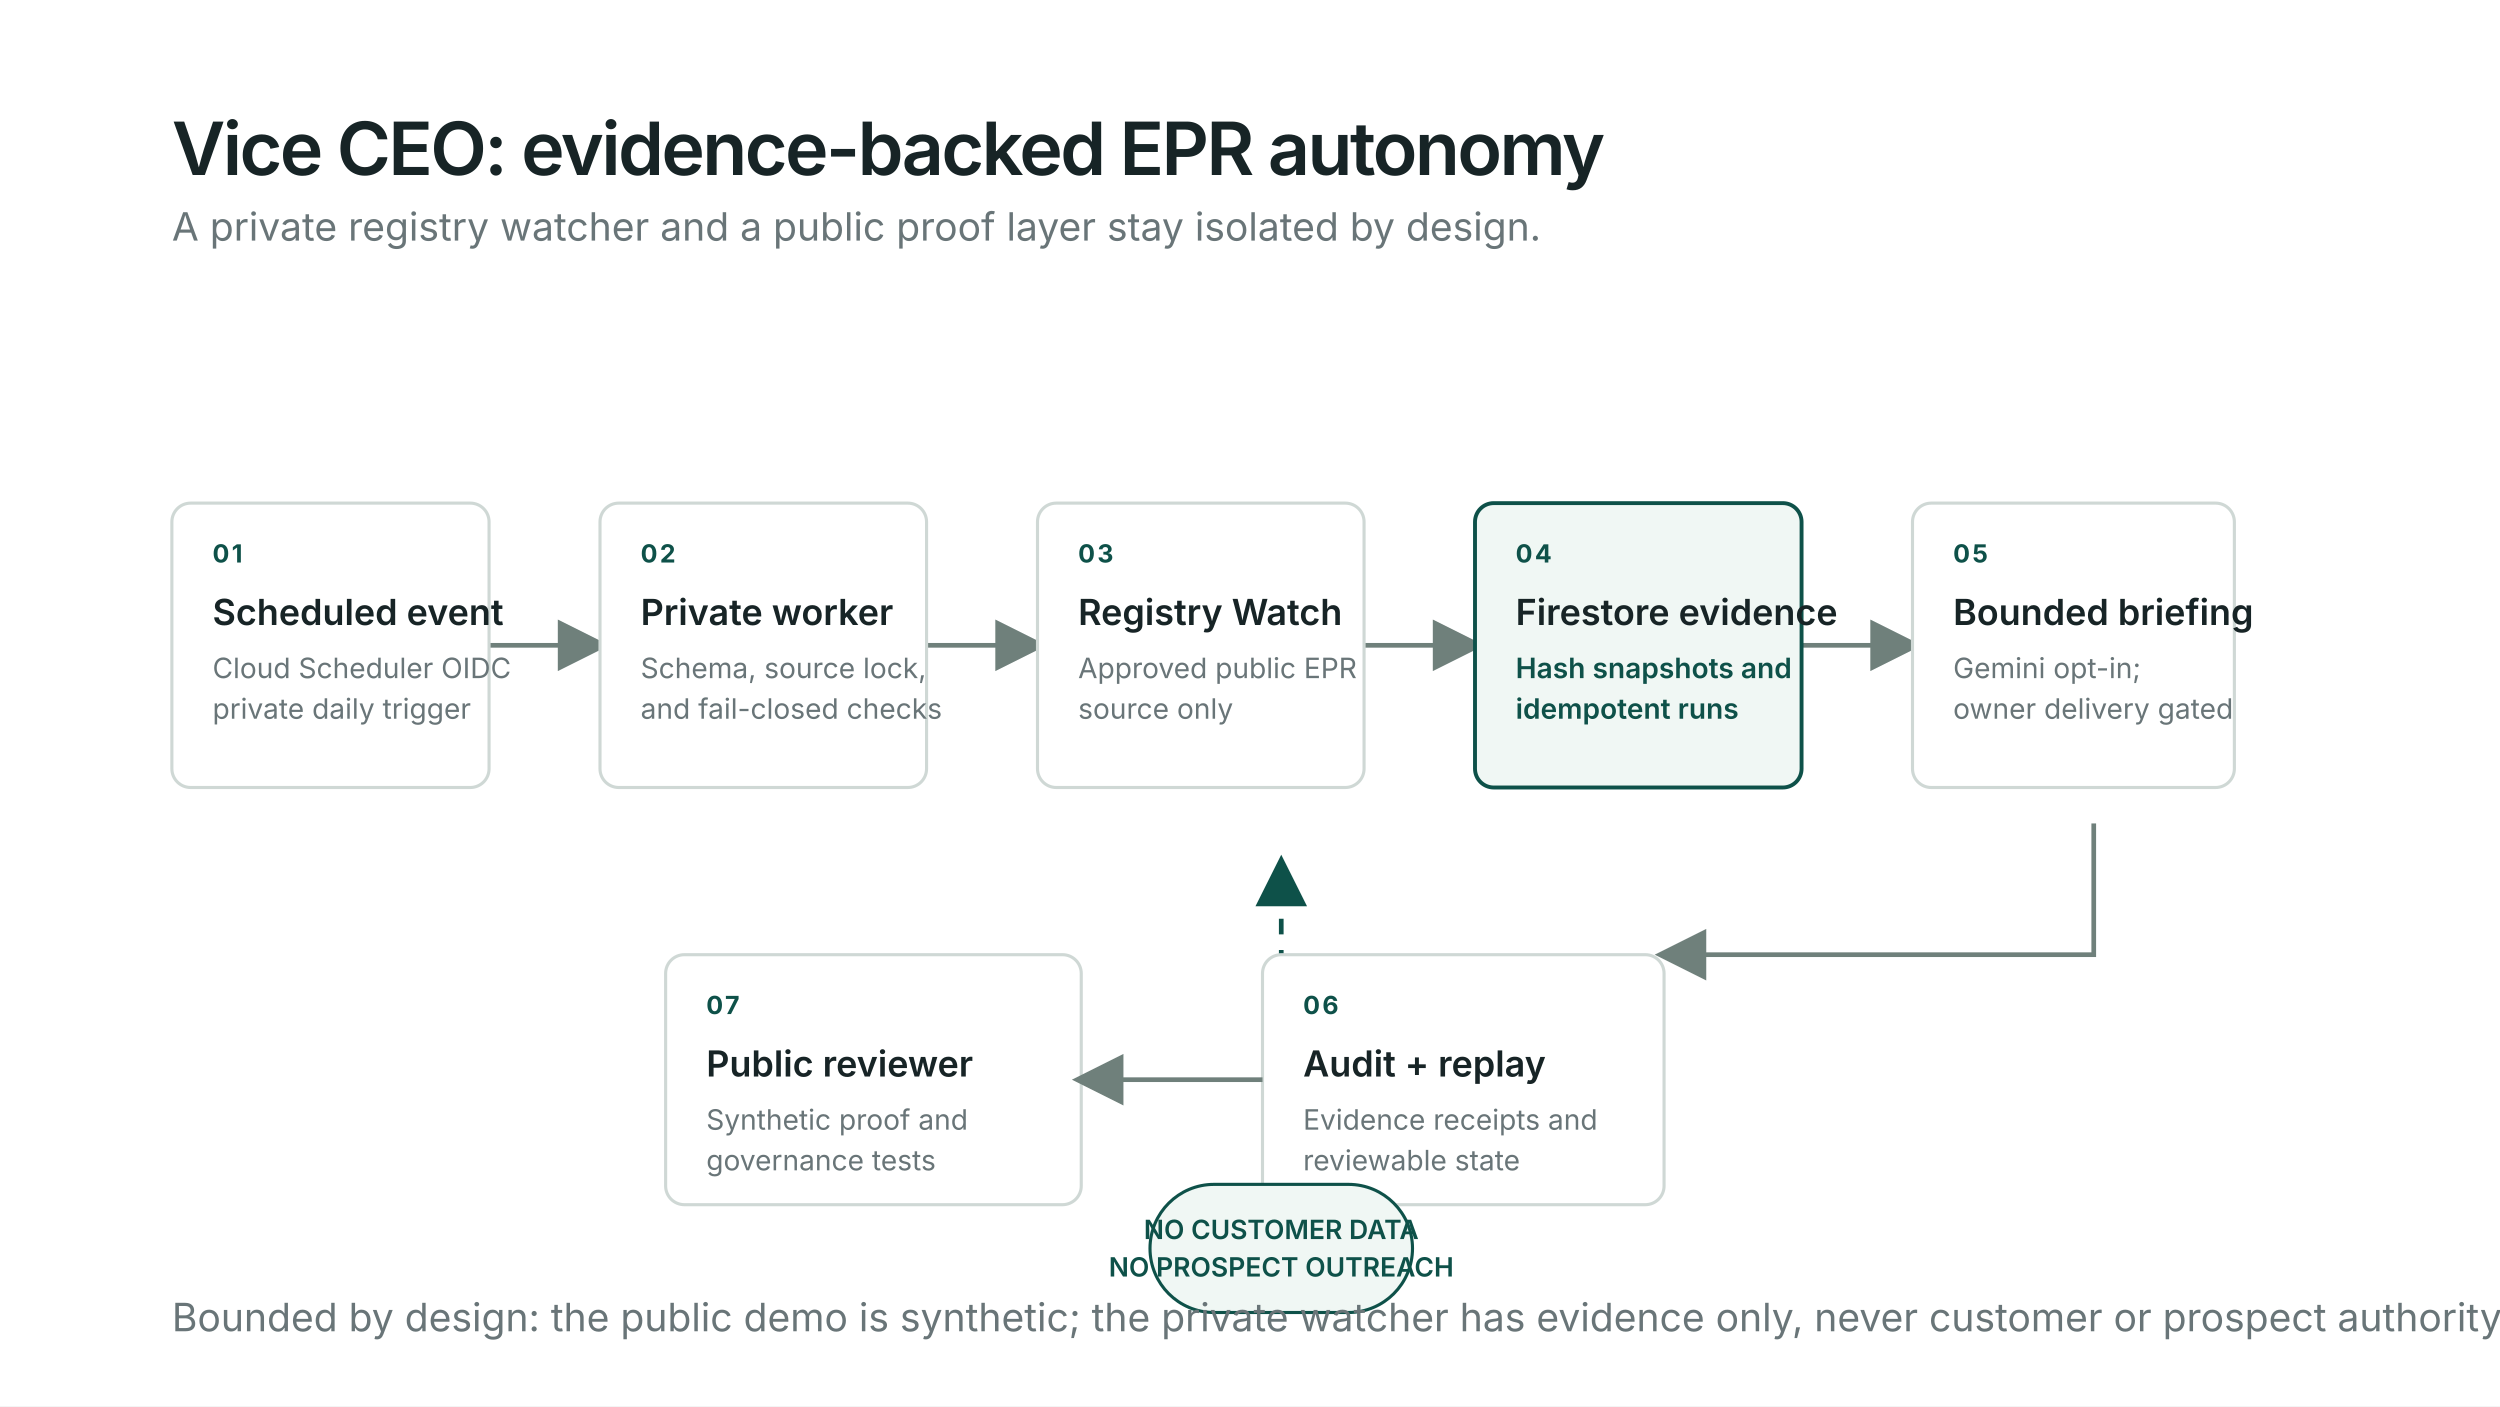
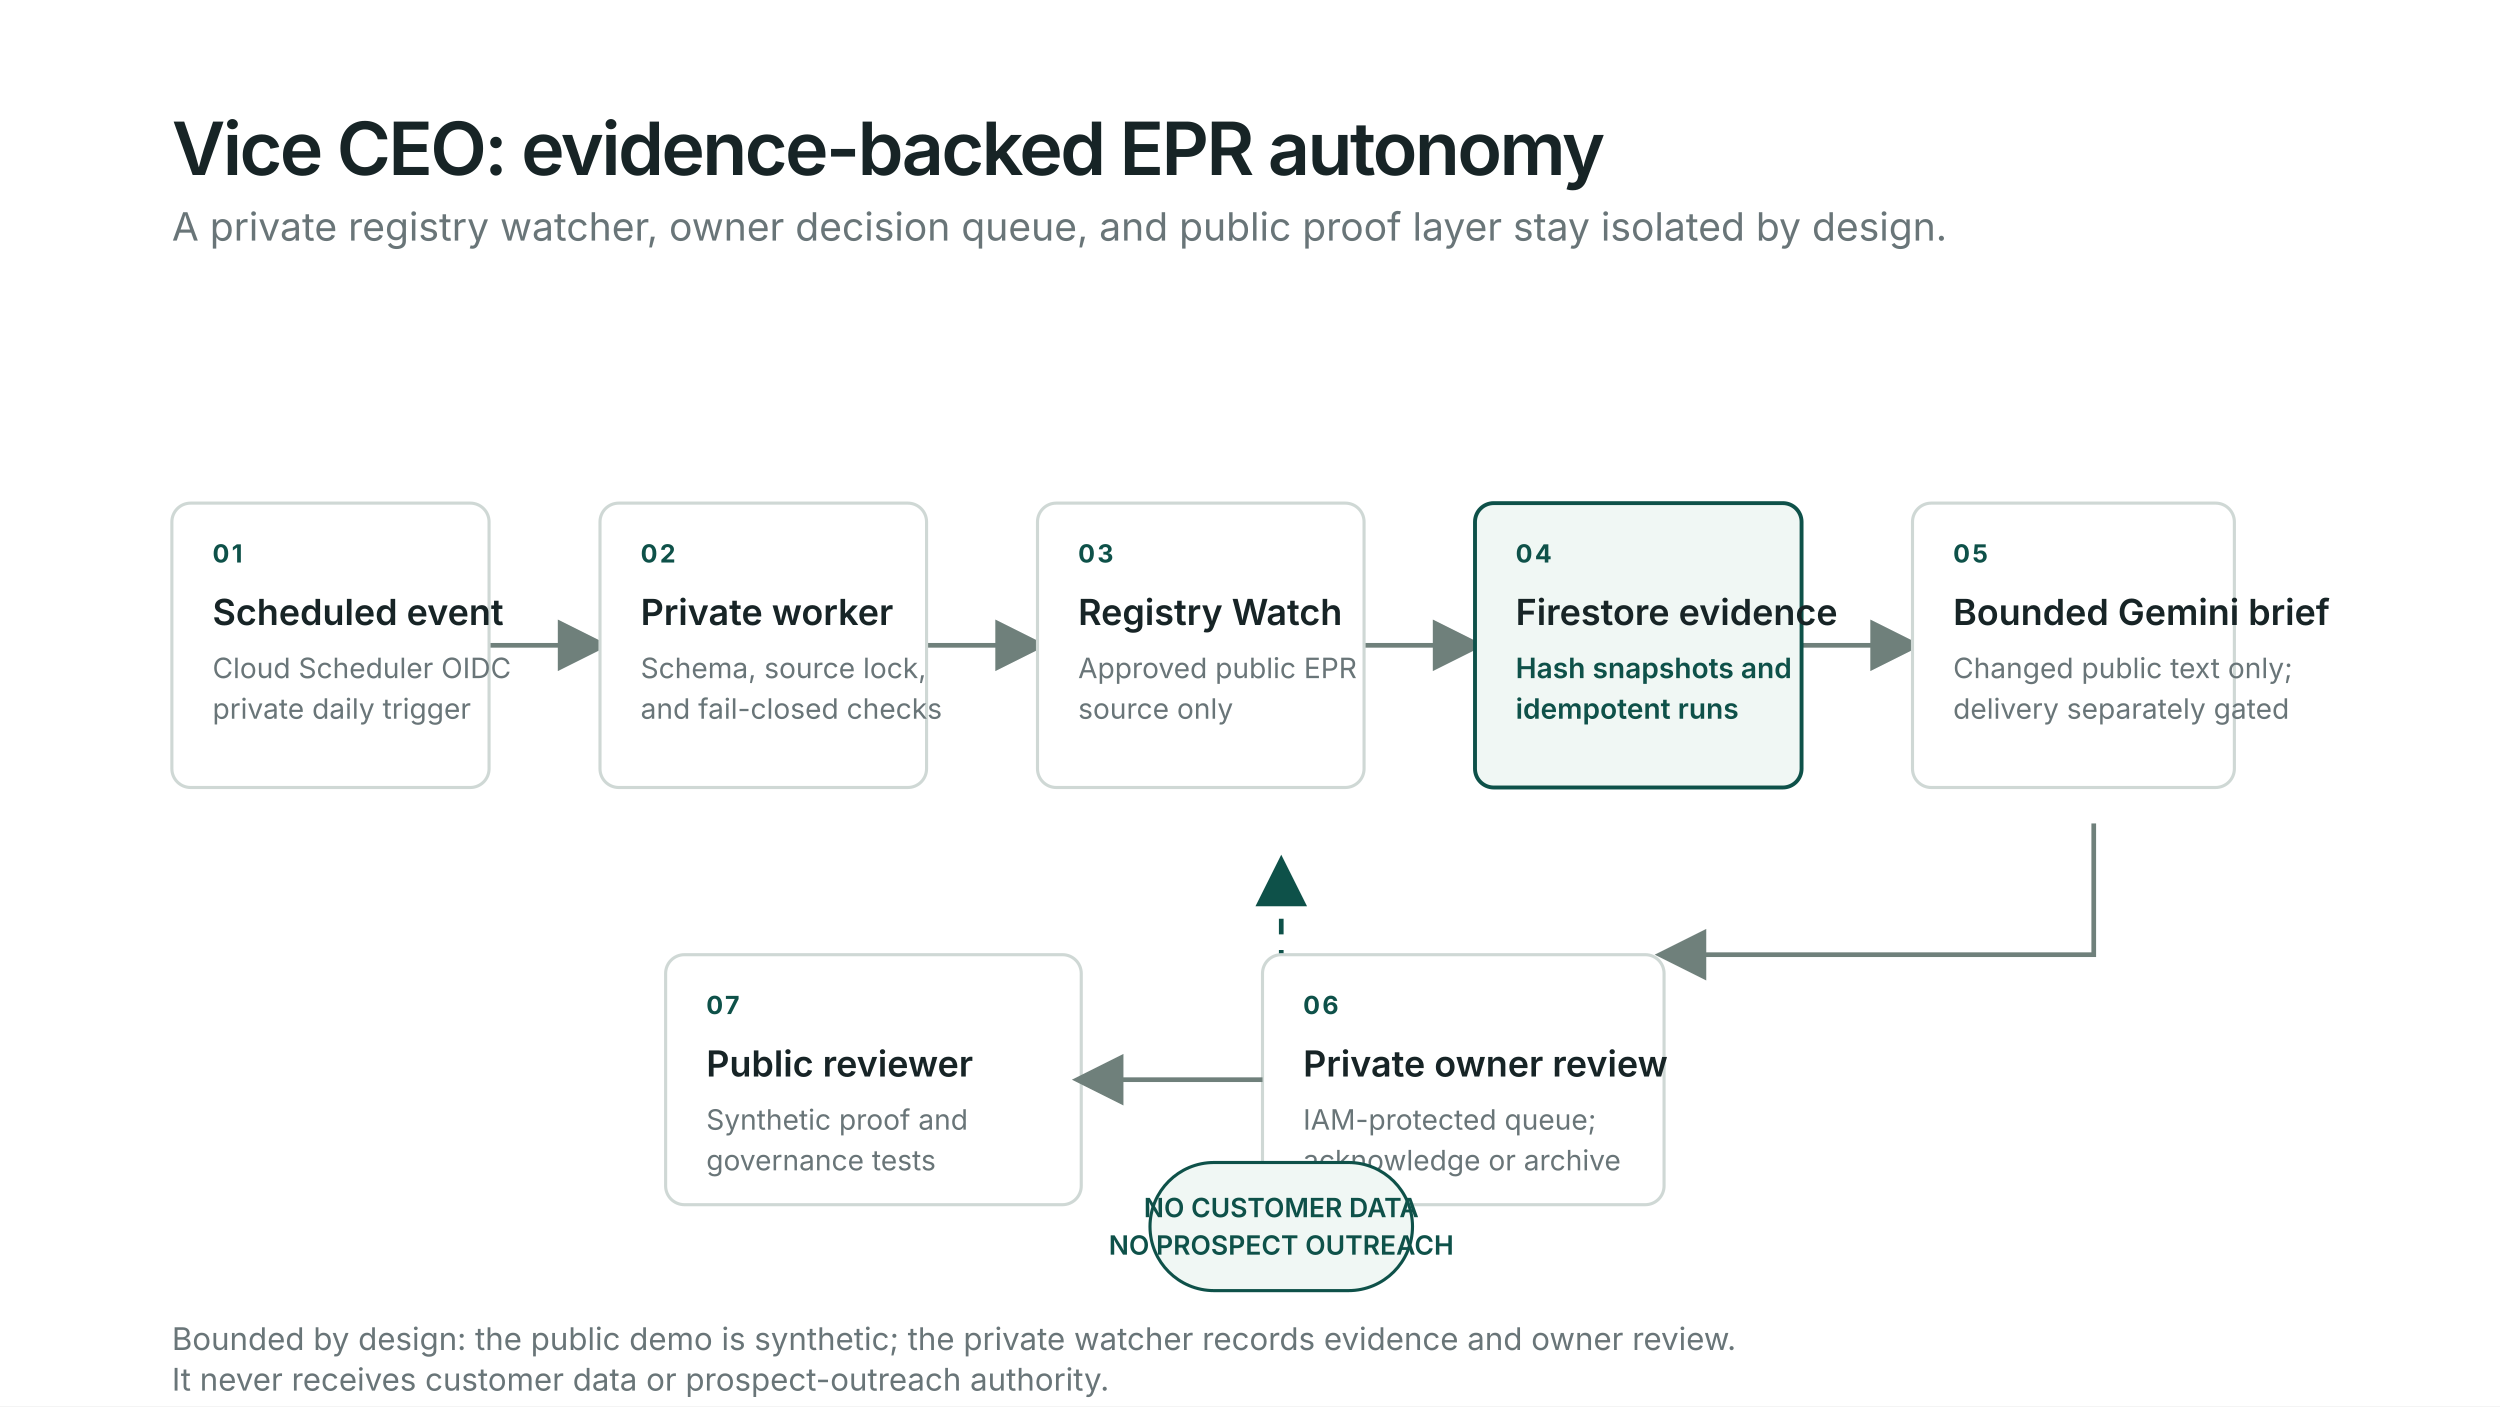
<svg xmlns="http://www.w3.org/2000/svg" width="1600" height="900" viewBox="0 0 1600 900" role="img" aria-labelledby="title desc">
  <style>
    .canvas { fill: #ffffff; }
    .title { fill: #172426; font-family: Inter, Arial, sans-serif; font-size: 47px; font-weight: 600; letter-spacing: -1.6px; }
    .subtitle { fill: #697578; font-family: Inter, Arial, sans-serif; font-size: 25px; }
    .node { fill: #ffffff; stroke: #cfd8d5; stroke-width: 2; }
    .node-accent { fill: #f0f7f4; stroke: #0e5149; stroke-width: 2.5; }
    .node-title { fill: #172426; font-family: Inter, Arial, sans-serif; font-size: 23px; font-weight: 600; }
    .node-copy { fill: #697578; font-family: Inter, Arial, sans-serif; font-size: 18px; }
    .node-copy-accent { fill: #0e5149; font-family: Inter, Arial, sans-serif; font-size: 18px; font-weight: 600; }
    .step { fill: #0e5149; font-family: Inter, Arial, sans-serif; font-size: 16px; font-weight: 700; letter-spacing: 1.5px; }
    .line { fill: none; stroke: #6f807b; stroke-width: 3; marker-end: url(#arrow); }
    .block { fill: none; stroke: #0e5149; stroke-width: 3; stroke-dasharray: 10 10; marker-end: url(#arrow); }
    .block-label { fill: #0e5149; font-family: Inter, Arial, sans-serif; font-size: 17px; font-weight: 600; }
+     .footer { fill: #697578; font-family: Inter, Arial, sans-serif; font-size: 20px; }
  </style>
  <defs>
    <marker id="arrow" markerWidth="11" markerHeight="11" refX="9" refY="5.5" orient="auto">
      <path d="M0,0 L11,5.5 L0,11 z" fill="#6f807b" />
    </marker>
    <marker id="arrow-forest" markerWidth="11" markerHeight="11" refX="9" refY="5.5" orient="auto">
      <path d="M0,0 L11,5.5 L0,11 z" fill="#0e5149" />
    </marker>
  </defs>
  <rect class="canvas" width="1600" height="900" />
  <text class="title" x="110" y="112">Vice CEO: evidence-backed EPR autonomy</text>
-   <text class="subtitle" x="110" y="154">A private registry watcher and a public proof layer stay isolated by design.</text>
+   <text class="subtitle" x="110" y="154">A private registry watcher, owner decision queue, and public proof layer stay isolated by design.</text>
  <path class="line" d="M313 413 H384" />
  <path class="line" d="M593 413 H664" />
  <path class="line" d="M873 413 H944" />
  <path class="line" d="M1153 413 H1224" />
  <path class="line" d="M1340 527 V611 H1065" />
  <path class="block" d="M820 698 V553" style="marker-end:url(#arrow-forest)" />
  <g transform="translate(110 322)">
    <rect class="node" width="203" height="182" rx="12" />
    <text class="step" x="26" y="38">01</text>
    <text class="node-title" x="26" y="78">Scheduled event</text>
    <text class="node-copy" x="26" y="112">Cloud Scheduler OIDC</text>
    <text class="node-copy" x="26" y="138">private daily trigger</text>
  </g>
  <g transform="translate(384 322)">
    <rect class="node" width="209" height="182" rx="12" />
    <text class="step" x="26" y="38">02</text>
    <text class="node-title" x="26" y="78">Private worker</text>
    <text class="node-copy" x="26" y="112">Schema, source lock,</text>
    <text class="node-copy" x="26" y="138">and fail-closed checks</text>
  </g>
  <g transform="translate(664 322)">
    <rect class="node" width="209" height="182" rx="12" />
    <text class="step" x="26" y="38">03</text>
    <text class="node-title" x="26" y="78">Registry Watch</text>
    <text class="node-copy" x="26" y="112">Approved public EPR</text>
    <text class="node-copy" x="26" y="138">source only</text>
  </g>
  <g transform="translate(944 322)">
    <rect class="node-accent" width="209" height="182" rx="12" />
    <text class="step" x="26" y="38">04</text>
    <text class="node-title" x="26" y="78">Firestore evidence</text>
    <text class="node-copy-accent" x="26" y="112">Hash snapshots and</text>
    <text class="node-copy-accent" x="26" y="138">idempotent runs</text>
  </g>
  <g transform="translate(1224 322)">
    <rect class="node" width="206" height="182" rx="12" />
    <text class="step" x="26" y="38">05</text>
-     <text class="node-title" x="26" y="78">Bounded briefing</text>
-     <text class="node-copy" x="26" y="112">Gemini opt-in;</text>
-     <text class="node-copy" x="26" y="138">owner delivery gated</text>
+     <text class="node-title" x="26" y="78">Bounded Gemini brief</text>
+     <text class="node-copy" x="26" y="112">Changed public text only;</text>
+     <text class="node-copy" x="26" y="138">delivery separately gated</text>
  </g>
  <g transform="translate(808 611)">
    <rect class="node" width="257" height="160" rx="12" />
    <text class="step" x="26" y="38">06</text>
-     <text class="node-title" x="26" y="78">Audit + replay</text>
-     <text class="node-copy" x="26" y="112">Evidence receipts and</text>
-     <text class="node-copy" x="26" y="138">reviewable state</text>
+     <text class="node-title" x="26" y="78">Private owner review</text>
+     <text class="node-copy" x="26" y="112">IAM-protected queue;</text>
+     <text class="node-copy" x="26" y="138">acknowledge or archive</text>
  </g>
  <g transform="translate(426 611)">
    <rect class="node" width="266" height="160" rx="12" />
    <text class="step" x="26" y="38">07</text>
    <text class="node-title" x="26" y="78">Public reviewer</text>
    <text class="node-copy" x="26" y="112">Synthetic proof and</text>
    <text class="node-copy" x="26" y="138">governance tests</text>
  </g>
  <path class="line" d="M808 691 H692" />
-   <g transform="translate(736 758)">
+   <g transform="translate(736 744)">
    <rect fill="#f0f7f4" stroke="#0e5149" stroke-width="2" width="168" height="82" rx="41" />
    <text class="block-label" x="84" y="35" text-anchor="middle">NO CUSTOMER DATA</text>
    <text class="block-label" x="84" y="59" text-anchor="middle">NO PROSPECT OUTREACH</text>
  </g>
-   <text class="subtitle" x="110" y="852">Bounded by design: the public demo is synthetic; the private watcher has evidence only, never customer or prospect authority.</text>
+   <text class="footer" x="110" y="864">Bounded by design: the public demo is synthetic; the private watcher records evidence and owner review.</text>
+   <text class="footer" x="110" y="890">It never receives customer data or prospect-outreach authority.</text>
</svg>
